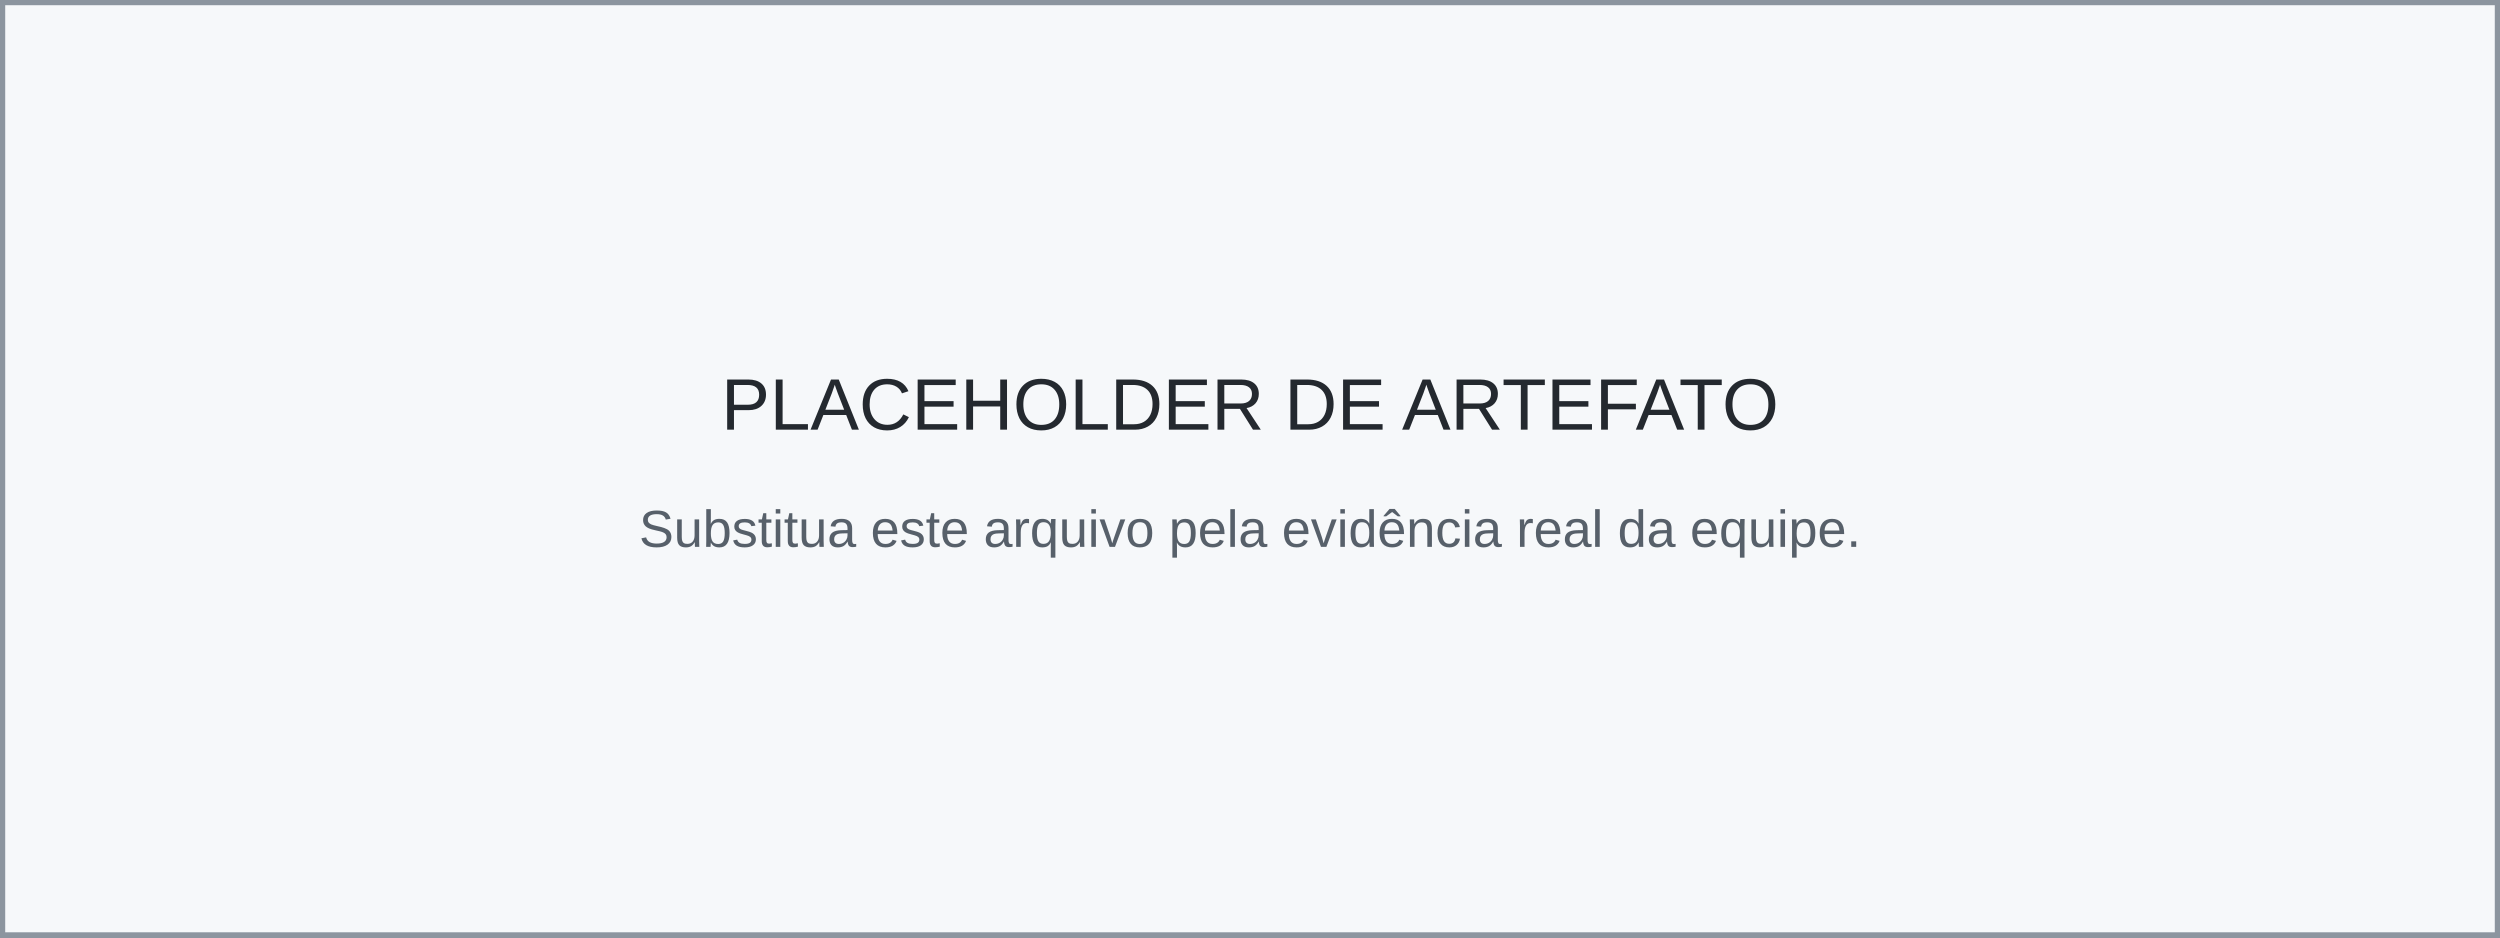
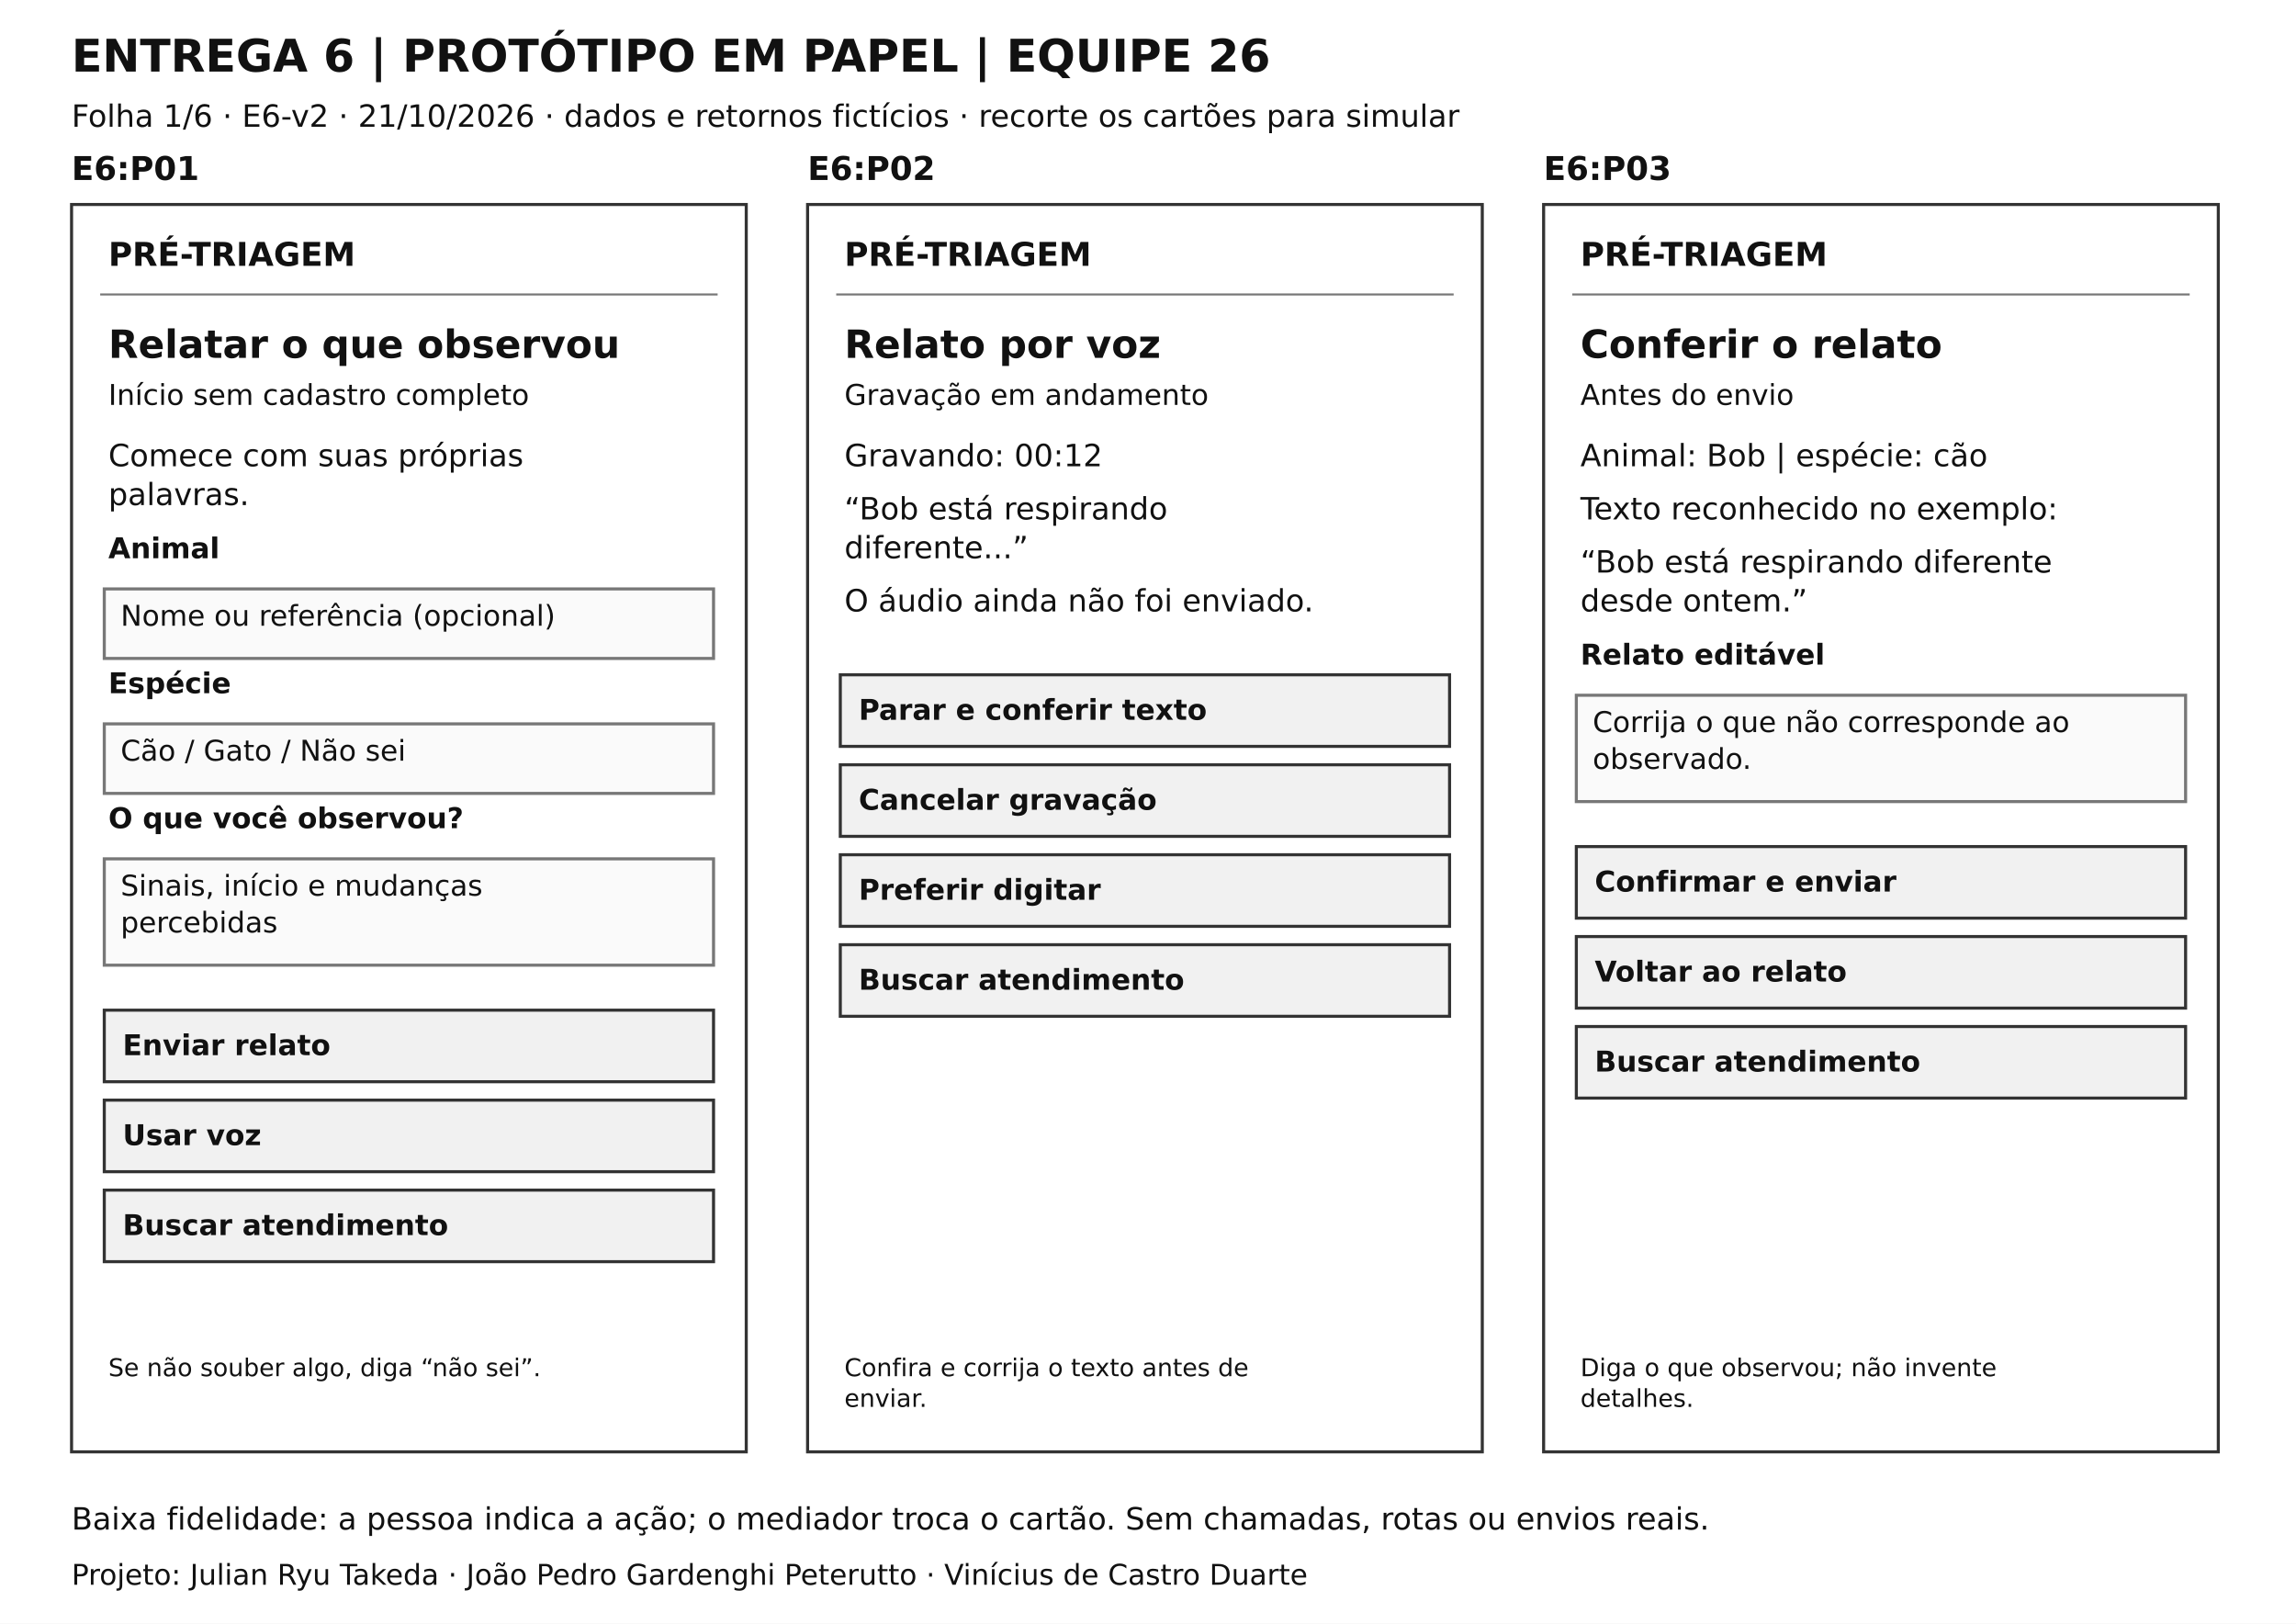
- <svg xmlns="http://www.w3.org/2000/svg" width="960" height="360" viewBox="0 0 960 360">
-   <rect width="100%" height="100%" fill="#f6f8fa" stroke="#8c959f" stroke-width="4" />
-   <text x="480" y="165" text-anchor="middle" font-family="Arial, sans-serif" font-size="28" fill="#24292f">PLACEHOLDER DE ARTEFATO</text>
-   <text x="480" y="210" text-anchor="middle" font-family="Arial, sans-serif" font-size="20" fill="#57606a">Substitua este arquivo pela evidência real da equipe.</text>
+ <svg xmlns="http://www.w3.org/2000/svg" width="1123" height="794" viewBox="0 0 1123 794">
+   <rect width="100%" height="100%" fill="white" />
+   <text x="35" y="35" font-family="DejaVu Sans, sans-serif" font-size="22" font-weight="bold" fill="#111">ENTREGA 6 | PROTÓTIPO EM PAPEL | EQUIPE 26</text>
+   <text x="35" y="62" font-family="DejaVu Sans, sans-serif" font-size="15" font-weight="normal" fill="#111">Folha 1/6 · E6-v2 · 21/10/2026 · dados e retornos fictícios · recorte os cartões para simular</text>
+   <text x="35" y="88" font-family="DejaVu Sans, sans-serif" font-size="16" font-weight="bold" fill="#111">E6:P01</text>
+   <rect x="35" y="100" width="330" height="610" fill="#ffffff" stroke="#333333" stroke-width="1.5" />
+   <text x="53" y="130" font-family="DejaVu Sans, sans-serif" font-size="16" font-weight="bold" fill="#111">PRÉ-TRIAGEM</text>
+   <line x1="49" y1="144" x2="351" y2="144" stroke="#777" />
+   <text x="53" y="175" font-family="DejaVu Sans, sans-serif" font-size="19" font-weight="bold" fill="#111">Relatar o que observou</text>
+   <text x="53" y="198" font-family="DejaVu Sans, sans-serif" font-size="14" font-weight="normal" fill="#111">Início sem cadastro completo</text>
+   <text x="53" y="228" font-family="DejaVu Sans, sans-serif" font-size="15" font-weight="normal" fill="#111">Comece com suas próprias</text>
+   <text x="53" y="247" font-family="DejaVu Sans, sans-serif" font-size="15" font-weight="normal" fill="#111">palavras.</text>
+   <text x="53" y="273" font-family="DejaVu Sans, sans-serif" font-size="14" font-weight="bold" fill="#111">Animal</text>
+   <rect x="51" y="288" width="298" height="34" fill="#fafafa" stroke="#777777" stroke-width="1.5" />
+   <text x="59" y="306" font-family="DejaVu Sans, sans-serif" font-size="14" font-weight="normal" fill="#111">Nome ou referência (opcional)</text>
+   <text x="53" y="339" font-family="DejaVu Sans, sans-serif" font-size="14" font-weight="bold" fill="#111">Espécie</text>
+   <rect x="51" y="354" width="298" height="34" fill="#fafafa" stroke="#777777" stroke-width="1.5" />
+   <text x="59" y="372" font-family="DejaVu Sans, sans-serif" font-size="14" font-weight="normal" fill="#111">Cão / Gato / Não sei</text>
+   <text x="53" y="405" font-family="DejaVu Sans, sans-serif" font-size="14" font-weight="bold" fill="#111">O que você observou?</text>
+   <rect x="51" y="420" width="298" height="52" fill="#fafafa" stroke="#777777" stroke-width="1.5" />
+   <text x="59" y="438" font-family="DejaVu Sans, sans-serif" font-size="14" font-weight="normal" fill="#111">Sinais, início e mudanças</text>
+   <text x="59" y="456" font-family="DejaVu Sans, sans-serif" font-size="14" font-weight="normal" fill="#111">percebidas</text>
+   <rect x="51" y="494" width="298" height="35" fill="#f1f1f1" stroke="#333333" stroke-width="1.5" />
+   <text x="60" y="516" font-family="DejaVu Sans, sans-serif" font-size="14" font-weight="bold" fill="#111">Enviar relato</text>
+   <rect x="51" y="538" width="298" height="35" fill="#f1f1f1" stroke="#333333" stroke-width="1.5" />
+   <text x="60" y="560" font-family="DejaVu Sans, sans-serif" font-size="14" font-weight="bold" fill="#111">Usar voz</text>
+   <rect x="51" y="582" width="298" height="35" fill="#f1f1f1" stroke="#333333" stroke-width="1.5" />
+   <text x="60" y="604" font-family="DejaVu Sans, sans-serif" font-size="14" font-weight="bold" fill="#111">Buscar atendimento</text>
+   <text x="53" y="673" font-family="DejaVu Sans, sans-serif" font-size="12" font-weight="normal" fill="#111">Se não souber algo, diga “não sei”.</text>
+   <text x="395" y="88" font-family="DejaVu Sans, sans-serif" font-size="16" font-weight="bold" fill="#111">E6:P02</text>
+   <rect x="395" y="100" width="330" height="610" fill="#ffffff" stroke="#333333" stroke-width="1.5" />
+   <text x="413" y="130" font-family="DejaVu Sans, sans-serif" font-size="16" font-weight="bold" fill="#111">PRÉ-TRIAGEM</text>
+   <line x1="409" y1="144" x2="711" y2="144" stroke="#777" />
+   <text x="413" y="175" font-family="DejaVu Sans, sans-serif" font-size="19" font-weight="bold" fill="#111">Relato por voz</text>
+   <text x="413" y="198" font-family="DejaVu Sans, sans-serif" font-size="14" font-weight="normal" fill="#111">Gravação em andamento</text>
+   <text x="413" y="228" font-family="DejaVu Sans, sans-serif" font-size="15" font-weight="normal" fill="#111">Gravando: 00:12</text>
+   <text x="413" y="254" font-family="DejaVu Sans, sans-serif" font-size="15" font-weight="normal" fill="#111">“Bob está respirando</text>
+   <text x="413" y="273" font-family="DejaVu Sans, sans-serif" font-size="15" font-weight="normal" fill="#111">diferente...”</text>
+   <text x="413" y="299" font-family="DejaVu Sans, sans-serif" font-size="15" font-weight="normal" fill="#111">O áudio ainda não foi enviado.</text>
+   <rect x="411" y="330" width="298" height="35" fill="#f1f1f1" stroke="#333333" stroke-width="1.5" />
+   <text x="420" y="352" font-family="DejaVu Sans, sans-serif" font-size="14" font-weight="bold" fill="#111">Parar e conferir texto</text>
+   <rect x="411" y="374" width="298" height="35" fill="#f1f1f1" stroke="#333333" stroke-width="1.5" />
+   <text x="420" y="396" font-family="DejaVu Sans, sans-serif" font-size="14" font-weight="bold" fill="#111">Cancelar gravação</text>
+   <rect x="411" y="418" width="298" height="35" fill="#f1f1f1" stroke="#333333" stroke-width="1.5" />
+   <text x="420" y="440" font-family="DejaVu Sans, sans-serif" font-size="14" font-weight="bold" fill="#111">Preferir digitar</text>
+   <rect x="411" y="462" width="298" height="35" fill="#f1f1f1" stroke="#333333" stroke-width="1.5" />
+   <text x="420" y="484" font-family="DejaVu Sans, sans-serif" font-size="14" font-weight="bold" fill="#111">Buscar atendimento</text>
+   <text x="413" y="673" font-family="DejaVu Sans, sans-serif" font-size="12" font-weight="normal" fill="#111">Confira e corrija o texto antes de</text>
+   <text x="413" y="688" font-family="DejaVu Sans, sans-serif" font-size="12" font-weight="normal" fill="#111">enviar.</text>
+   <text x="755" y="88" font-family="DejaVu Sans, sans-serif" font-size="16" font-weight="bold" fill="#111">E6:P03</text>
+   <rect x="755" y="100" width="330" height="610" fill="#ffffff" stroke="#333333" stroke-width="1.5" />
+   <text x="773" y="130" font-family="DejaVu Sans, sans-serif" font-size="16" font-weight="bold" fill="#111">PRÉ-TRIAGEM</text>
+   <line x1="769" y1="144" x2="1071" y2="144" stroke="#777" />
+   <text x="773" y="175" font-family="DejaVu Sans, sans-serif" font-size="19" font-weight="bold" fill="#111">Conferir o relato</text>
+   <text x="773" y="198" font-family="DejaVu Sans, sans-serif" font-size="14" font-weight="normal" fill="#111">Antes do envio</text>
+   <text x="773" y="228" font-family="DejaVu Sans, sans-serif" font-size="15" font-weight="normal" fill="#111">Animal: Bob | espécie: cão</text>
+   <text x="773" y="254" font-family="DejaVu Sans, sans-serif" font-size="15" font-weight="normal" fill="#111">Texto reconhecido no exemplo:</text>
+   <text x="773" y="280" font-family="DejaVu Sans, sans-serif" font-size="15" font-weight="normal" fill="#111">“Bob está respirando diferente</text>
+   <text x="773" y="299" font-family="DejaVu Sans, sans-serif" font-size="15" font-weight="normal" fill="#111">desde ontem.”</text>
+   <text x="773" y="325" font-family="DejaVu Sans, sans-serif" font-size="14" font-weight="bold" fill="#111">Relato editável</text>
+   <rect x="771" y="340" width="298" height="52" fill="#fafafa" stroke="#777777" stroke-width="1.5" />
+   <text x="779" y="358" font-family="DejaVu Sans, sans-serif" font-size="14" font-weight="normal" fill="#111">Corrija o que não corresponde ao</text>
+   <text x="779" y="376" font-family="DejaVu Sans, sans-serif" font-size="14" font-weight="normal" fill="#111">observado.</text>
+   <rect x="771" y="414" width="298" height="35" fill="#f1f1f1" stroke="#333333" stroke-width="1.5" />
+   <text x="780" y="436" font-family="DejaVu Sans, sans-serif" font-size="14" font-weight="bold" fill="#111">Confirmar e enviar</text>
+   <rect x="771" y="458" width="298" height="35" fill="#f1f1f1" stroke="#333333" stroke-width="1.5" />
+   <text x="780" y="480" font-family="DejaVu Sans, sans-serif" font-size="14" font-weight="bold" fill="#111">Voltar ao relato</text>
+   <rect x="771" y="502" width="298" height="35" fill="#f1f1f1" stroke="#333333" stroke-width="1.5" />
+   <text x="780" y="524" font-family="DejaVu Sans, sans-serif" font-size="14" font-weight="bold" fill="#111">Buscar atendimento</text>
+   <text x="773" y="673" font-family="DejaVu Sans, sans-serif" font-size="12" font-weight="normal" fill="#111">Diga o que observou; não invente</text>
+   <text x="773" y="688" font-family="DejaVu Sans, sans-serif" font-size="12" font-weight="normal" fill="#111">detalhes.</text>
+   <text x="35" y="748" font-family="DejaVu Sans, sans-serif" font-size="15" font-weight="normal" fill="#111">Baixa fidelidade: a pessoa indica a ação; o mediador troca o cartão. Sem chamadas, rotas ou envios reais.</text>
+   <text x="35" y="775" font-family="DejaVu Sans, sans-serif" font-size="14" font-weight="normal" fill="#111">Projeto: Julian Ryu Takeda · João Pedro Gardenghi Peterutto · Vinícius de Castro Duarte</text>
</svg>
